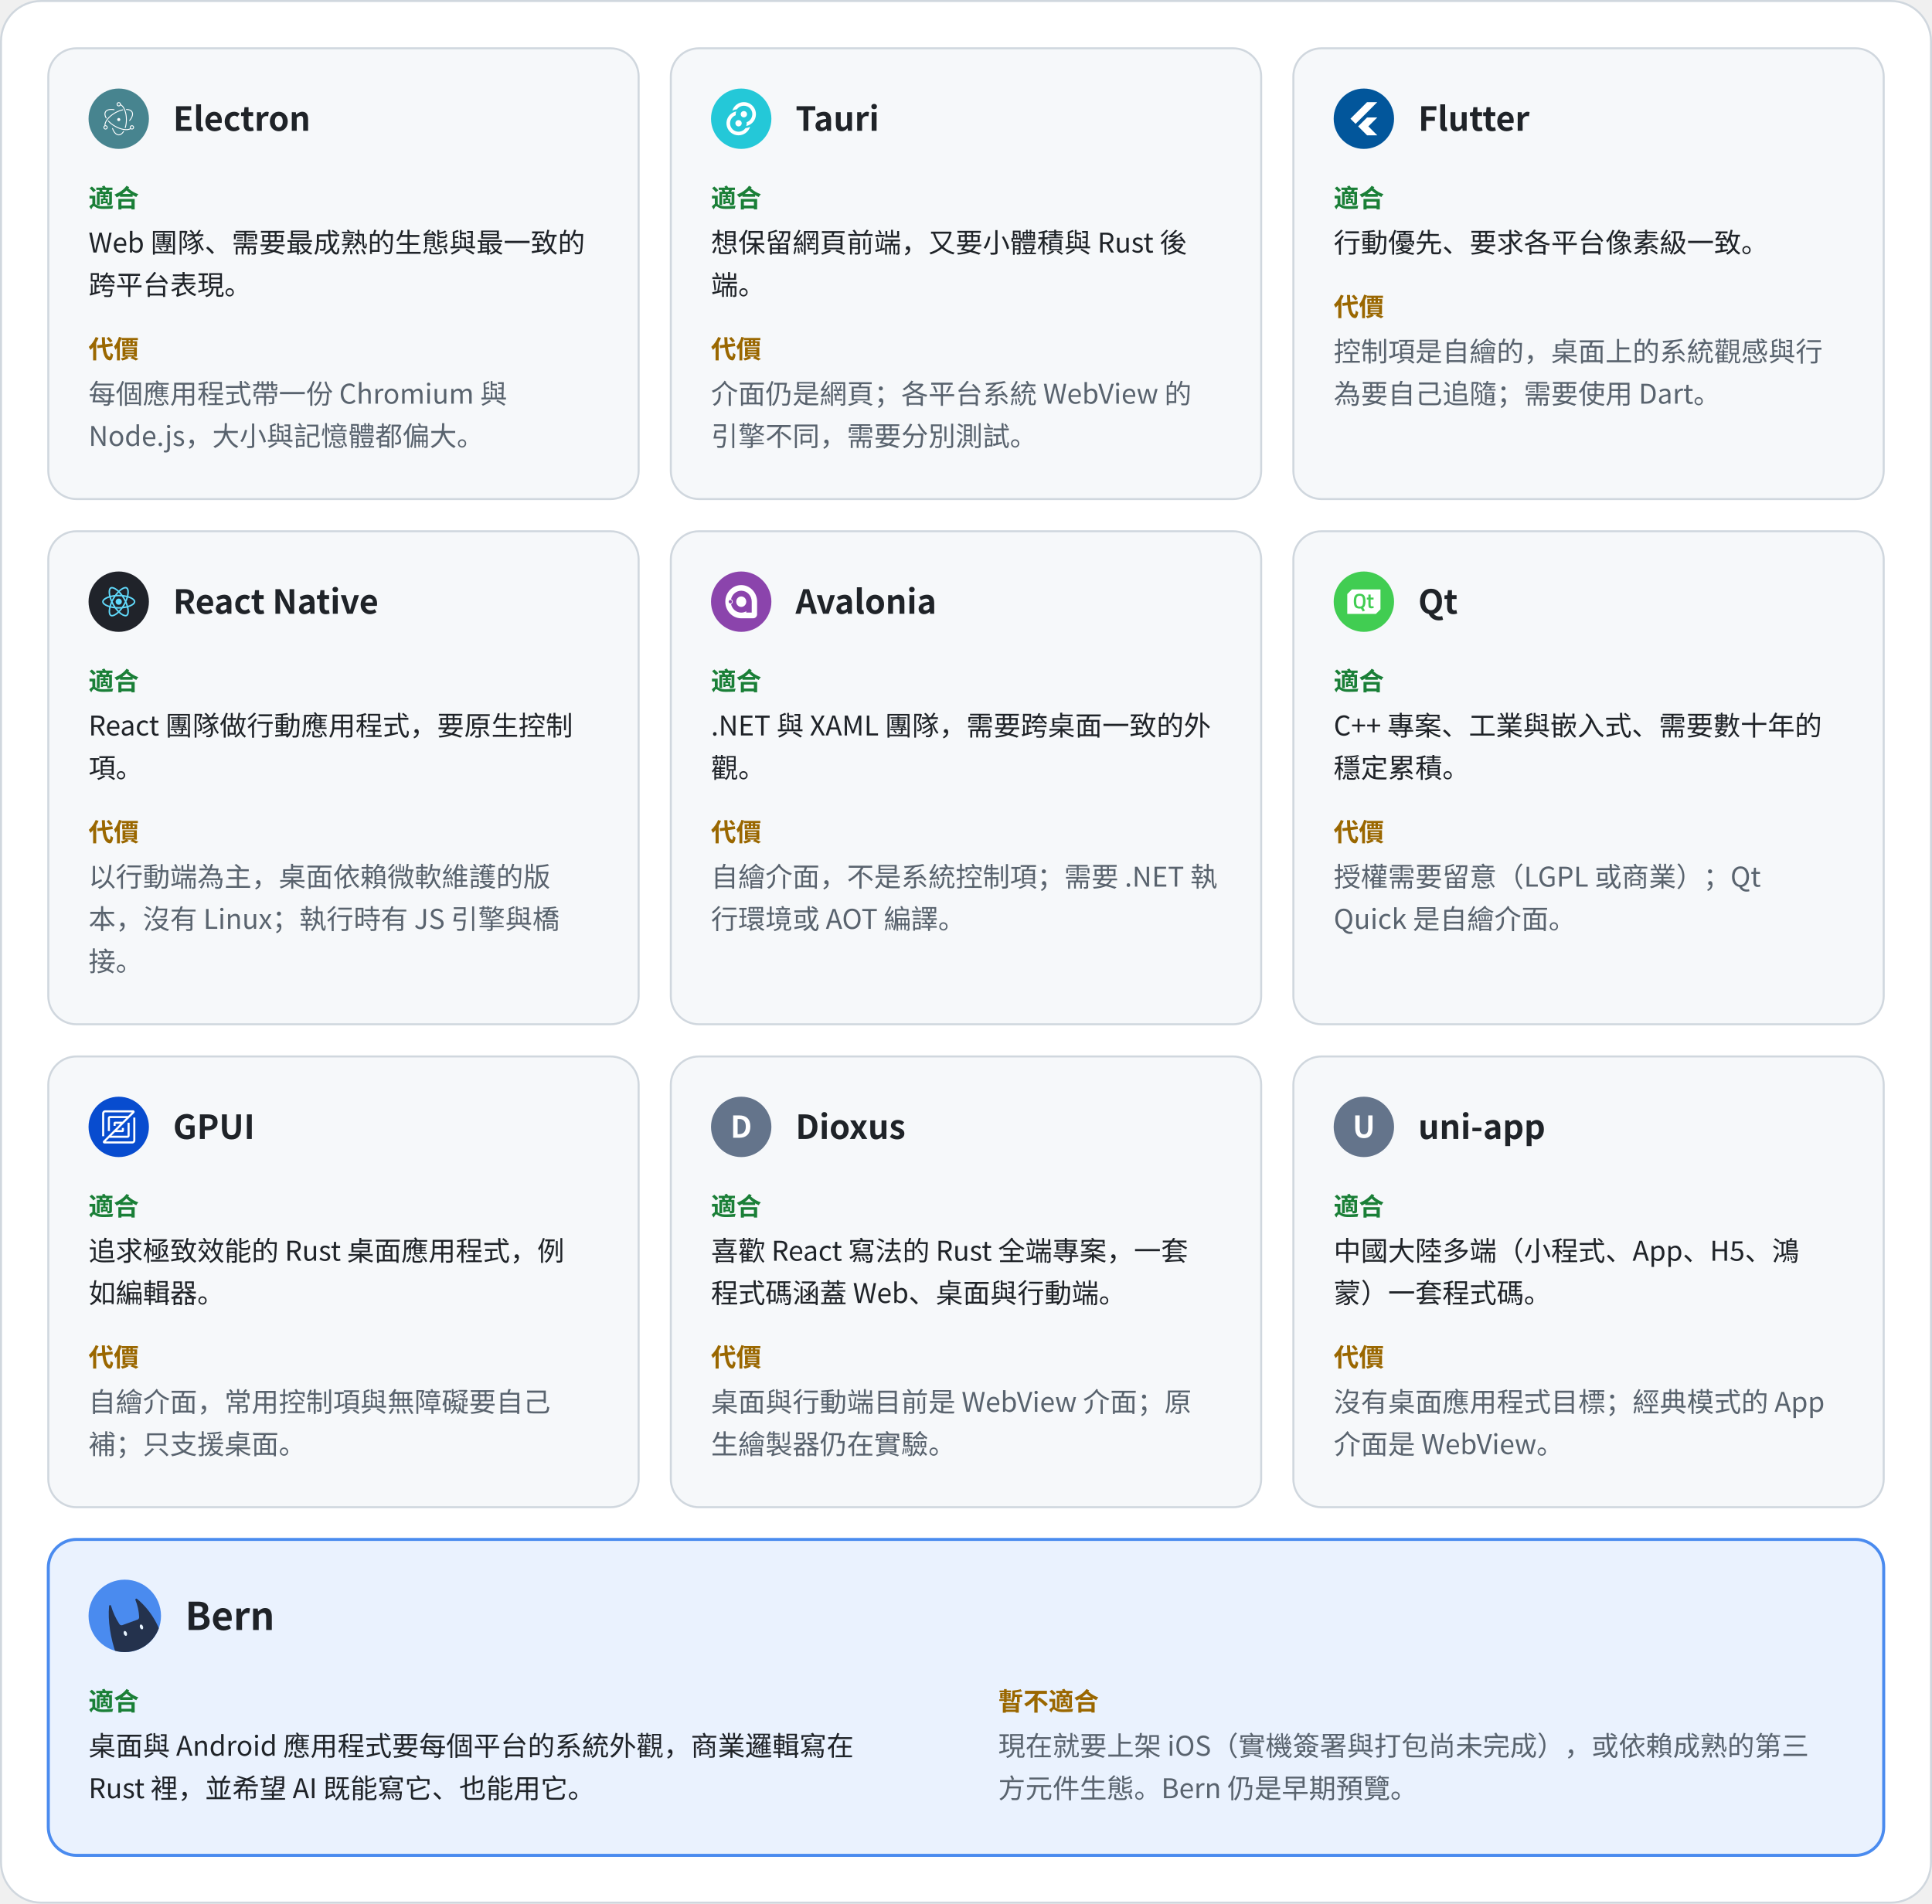
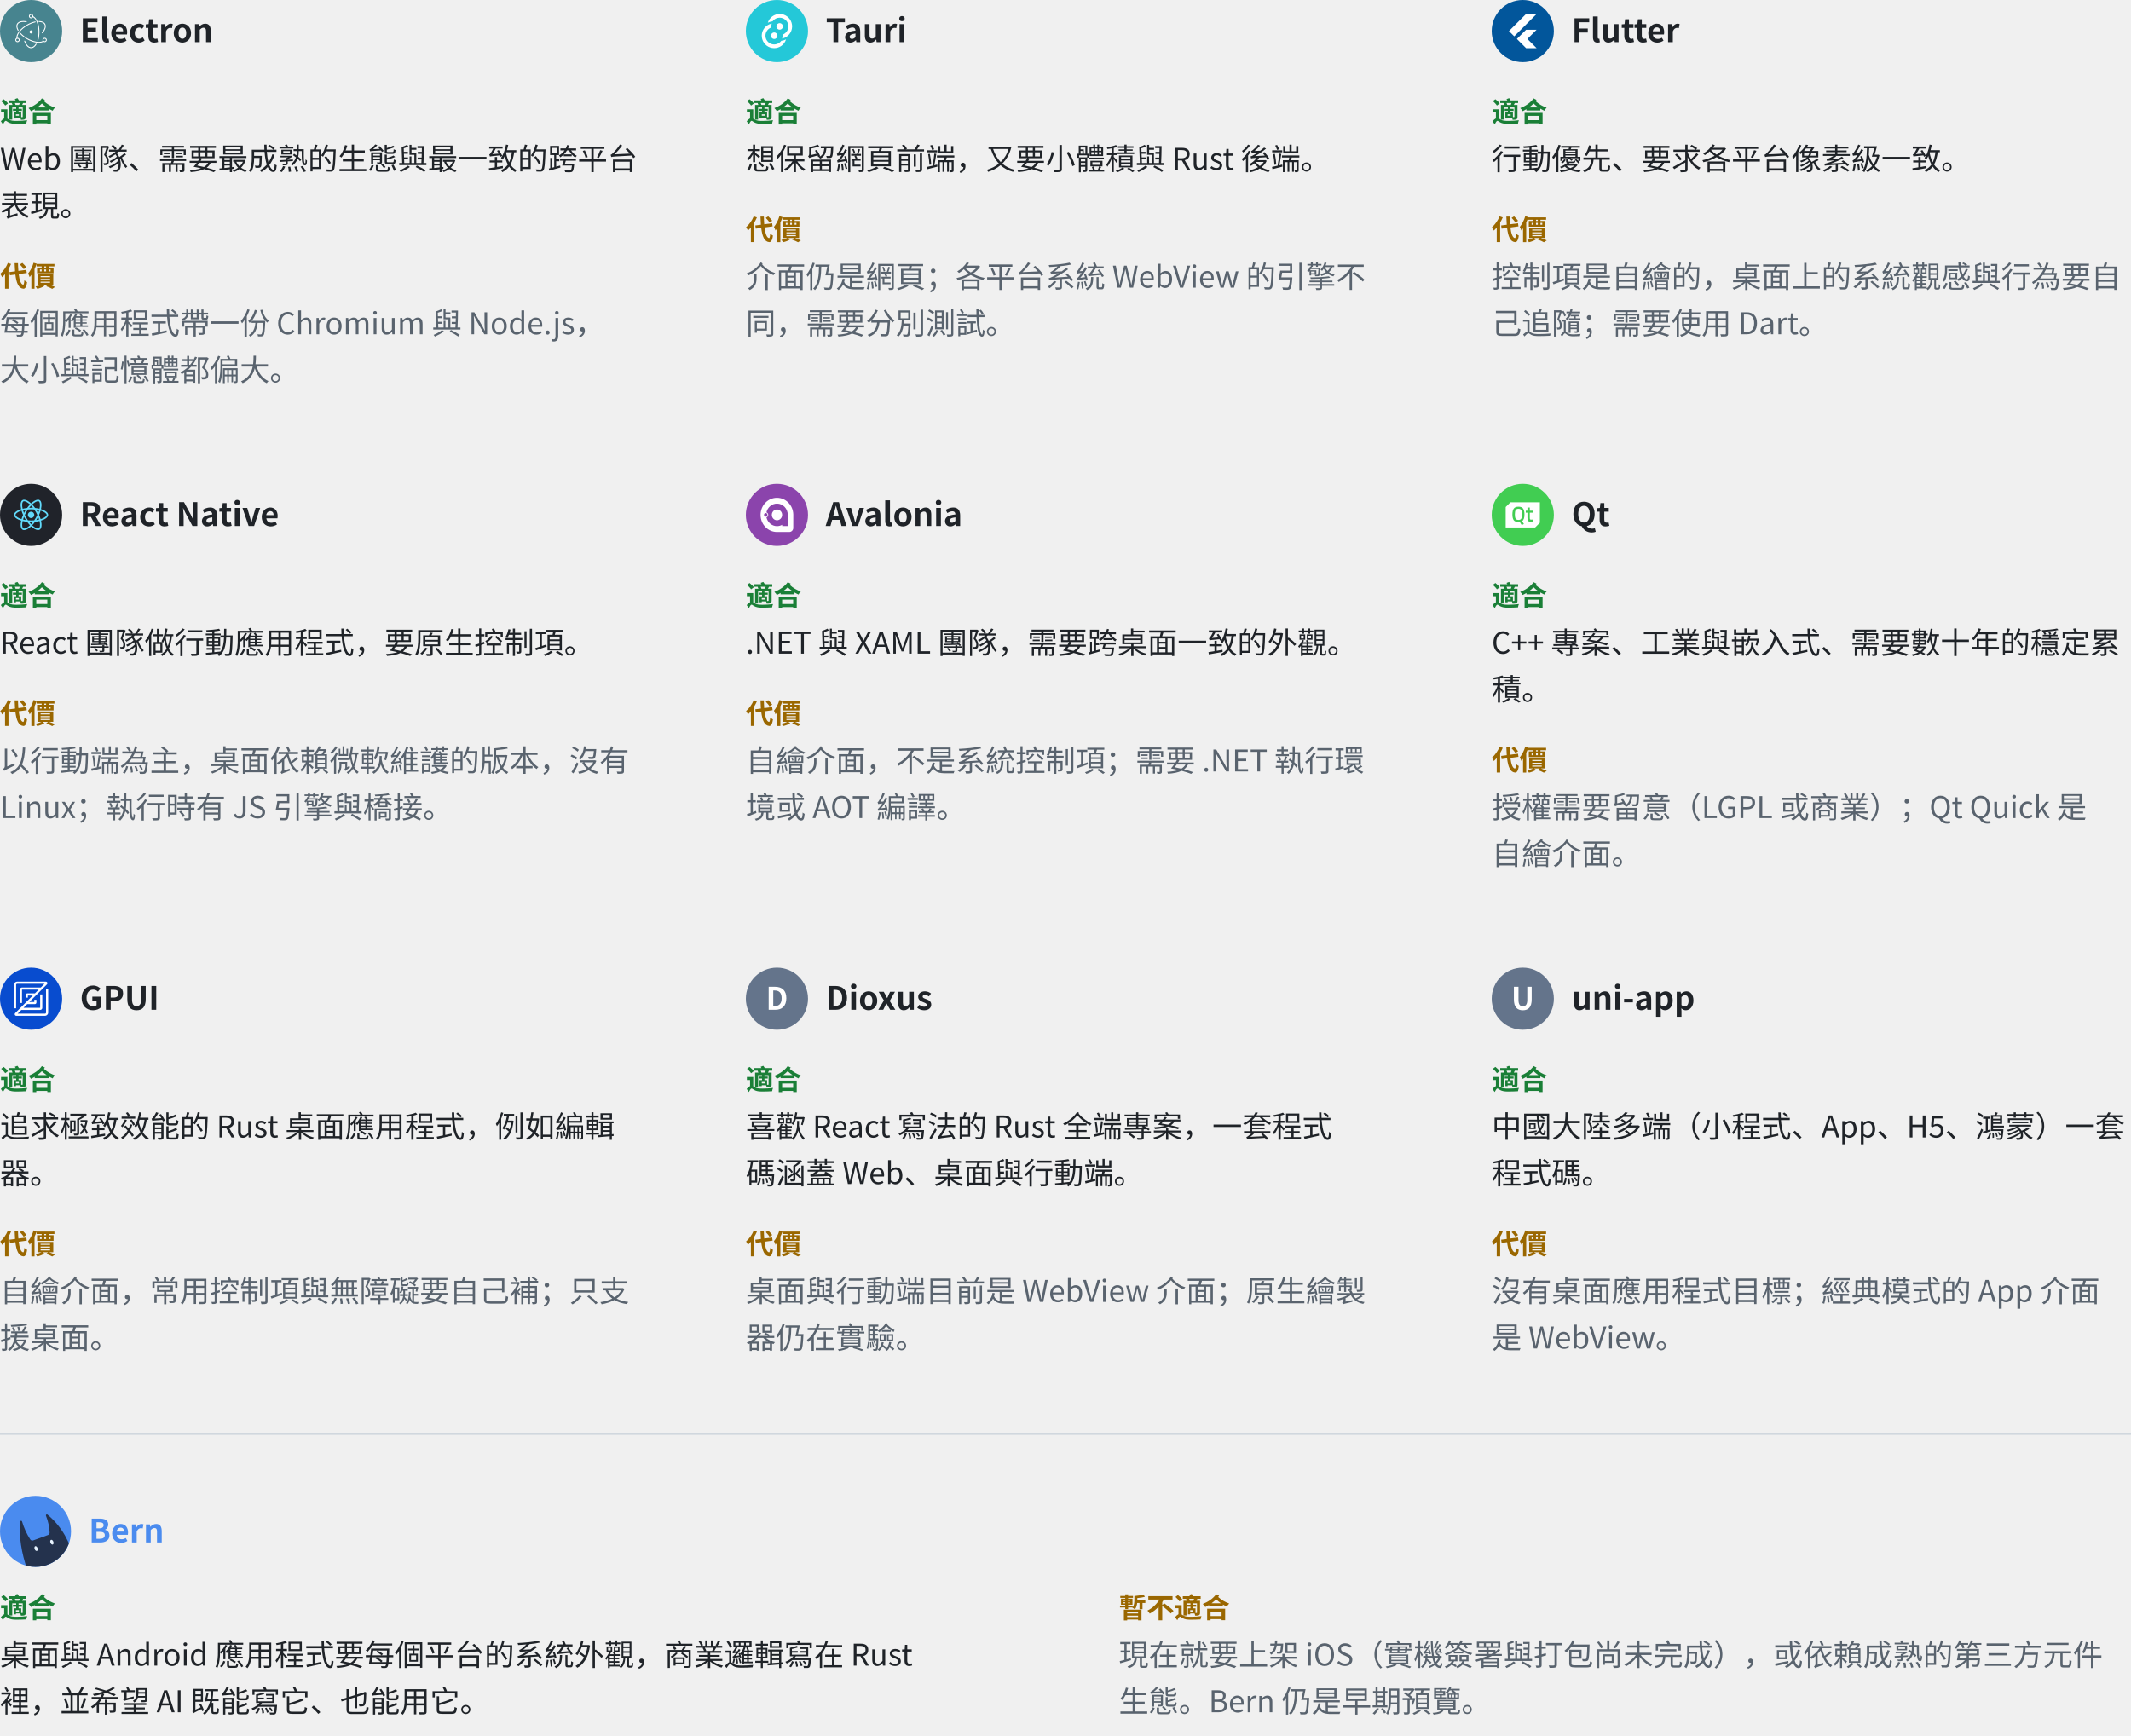
- <svg xmlns="http://www.w3.org/2000/svg" viewBox="0 0 960 946" width="960" height="946" font-family="-apple-system, BlinkMacSystemFont, 'Segoe UI', 'PingFang SC', 'Hiragino Sans GB', 'Microsoft YaHei', 'Noto Sans CJK SC', 'Helvetica Neue', Arial, sans-serif">
+ <svg xmlns="http://www.w3.org/2000/svg" viewBox="0 0 960 782" width="960" height="782" font-family="-apple-system, BlinkMacSystemFont, 'Segoe UI', 'PingFang SC', 'Hiragino Sans GB', 'Microsoft YaHei', 'Noto Sans CJK SC', 'Helvetica Neue', Arial, sans-serif">
  <defs>
    <symbol id="bern-logo" viewBox="0 0 1024 1024">
      <defs>
        <clipPath id="bern-symbol-disc">
          <circle cx="512" cy="512" r="512" />
        </clipPath>
      </defs>
      <g clip-path="url(#bern-symbol-disc)">
        <rect width="1024" height="1024" fill="#4A8BEF" />
        <path fill="#24324D" d="M 290.4 372.1 C 270.7 579.3 309.8 827.6 392.0 1060.0 L 1100 1100 L 1060.0 880.0 C 1013.0 692.2 904.4 451.5 684.3 270.5 A 14 14 0 0 0 662.4 286.5 C 693.7 364.2 711.6 444.8 715.3 529.4 A 36 36 0 0 1 691.6 564.9 C 620.6 590.7 549.5 616.5 478.5 642.4 A 36 36 0 0 1 436.0 628.1 C 383.8 547.6 344.6 461.1 317.8 369.5 A 14 14 0 0 0 290.4 372.1 Z" />
        <ellipse rx="22" ry="36" fill="#E8F4FF" transform="translate(520 760) rotate(-20)" />
        <ellipse rx="22" ry="36" fill="#E8F4FF" transform="translate(748 668) rotate(-20)" />
      </g>
    </symbol>
-     <marker id="arrow" viewBox="0 0 10 10" refX="8" refY="5" markerWidth="10" markerHeight="10" markerUnits="userSpaceOnUse" orient="auto-start-reverse">
-       <path d="M0 0 L10 5 L0 10 z" fill="#AFB8C1" />
-     </marker>
-     <marker id="arrow-accent" viewBox="0 0 10 10" refX="8" refY="5" markerWidth="11" markerHeight="11" markerUnits="userSpaceOnUse" orient="auto-start-reverse">
-       <path d="M0 0 L10 5 L0 10 z" fill="#4A8BEF" />
-     </marker>
  </defs>
-   <rect x="0.5" y="0.5" width="959" height="945" rx="20" fill="#FFFFFF" stroke="#D0D7DE" />
-   <rect x="24.0" y="24" width="293.333" height="224" rx="14" fill="#F6F8FA" stroke="#D0D7DE" />
-   <g transform="translate(24.0 24.0)">
-     <circle cx="35.0" cy="35.0" r="15.0" fill="#47848F" />
-     <path d="M12.011 0c-.85 0-1.539.689-1.539 1.539 0 .85.689 1.539 1.539 1.539.595 0 1.11-.338 1.366-.832 2.221 1.268 3.847 5.473 3.847 10.362 0 2.071-.289 4.056-.825 5.769a.322.322 0 0 0 .211.403.322.322 0 0 0 .403-.211c.556-1.776.854-3.825.854-5.96 0-5.193-1.772-9.686-4.321-11.003.001-.022.004-.044.004-.067 0-.85-.689-1.539-1.539-1.539zm0 .643a.896.896 0 1 1 0 1.792.896.896 0 1 1 0-1.792zm-5.486 4.305c-2.067.007-3.647.665-4.388 1.948-.738 1.277-.527 2.971.511 4.781a.322.322 0 0 0 .558-.32C2.271 9.727 2.089 8.266 2.694 7.218c.821-1.422 3.033-1.955 5.932-1.427a.322.322 0 0 0 .115-.633c-.784-.143-1.527-.212-2.216-.21zm11.052.018a.322.322 0 0 0-.008.643c1.834.024 3.156.596 3.75 1.626.819 1.419.18 3.595-1.718 5.837a.322.322 0 0 0 .038.454.322.322 0 0 0 .453-.038c2.054-2.426 2.771-4.866 1.784-6.574-.726-1.257-2.26-1.921-4.299-1.947zm-2.698.292a.323.323 0 0 0-.065.007c-1.857.398-3.833 1.175-5.731 2.271-4.57 2.638-7.592 6.495-7.36 9.372-.473.263-.793.766-.793 1.345 0 .85.689 1.539 1.539 1.539.85 0 1.539-.689 1.539-1.539 0-.85-.689-1.539-1.539-1.539-.038 0-.075.003-.113.006-.1-2.56 2.743-6.141 7.048-8.627 1.841-1.063 3.755-1.816 5.545-2.2a.322.322 0 0 0-.07-.636zm-2.879 6.236a1.119 1.119 0 0 0-.224.025c-.601.13-.983.723-.853 1.324.13.601.723.983 1.324.853.601-.13.983-.723.853-1.324-.114-.526-.582-.884-1.099-.879zM4.532 13.341a.321.321 0 0 0-.232.084.321.321 0 0 0-.021.454c1.268 1.394 2.916 2.701 4.795 3.786 4.415 2.549 9.106 3.285 11.561 1.839a1.53 1.53 0 0 0 .897.29c.85 0 1.539-.689 1.539-1.539 0-.85-.689-1.539-1.539-1.539-.85 0-1.539.689-1.539 1.539 0 .276.074.534.201.758-2.245 1.214-6.631.5-10.798-1.905-1.823-1.052-3.418-2.318-4.64-3.661a.321.321 0 0 0-.223-.105zm-2.063 4.017a.896.896 0 1 1 0 1.792.896.896 0 1 1 0-1.792zm19.062 0a.896.896 0 1 1 0 1.792.891.891 0 0 1-.586-.219c-.003-.004-.004-.008-.007-.012a.32.32 0 0 0-.096-.091.896.896 0 0 1 .689-1.469zm-14.005 1.368a.322.322 0 0 0-.321.43C8.279 22.154 10.036 24 12.011 24c1.441 0 2.773-.982 3.813-2.711a.322.322 0 0 0-.11-.441.322.322 0 0 0-.442.11c-.934 1.554-2.081 2.399-3.261 2.399-1.641 0-3.208-1.647-4.2-4.418a.322.322 0 0 0-.285-.213z" fill="#FFFFFF" transform="translate(26.75 26.75) scale(0.6875)" />
-     <text x="62" y="41" font-size="16.5" font-weight="700" fill="#1F2328">Electron</text>
-     <text x="20" y="79" font-size="12.5" font-weight="700" fill="#1A7F37">適合</text>
-     <text x="20.0" y="101.5" font-size="13.5" fill="#1F2328">Web 團隊、需要最成熟的生態與最一致的</text>
-     <text x="20.0" y="122.5" font-size="13.5" fill="#1F2328">跨平台表現。</text>
-     <text x="20" y="154" font-size="12.5" font-weight="700" fill="#9A6700">代價</text>
-     <text x="20.0" y="176.6" font-size="13.5" fill="#59636E">每個應用程式帶一份 Chromium 與</text>
-     <text x="20.0" y="197.6" font-size="13.5" fill="#59636E">Node.js，大小與記憶體都偏大。</text>
+   <g transform="translate(0.0 0.0)">
+     <circle cx="14.0" cy="14.0" r="14.0" fill="#47848F" />
+     <path d="M12.011 0c-.85 0-1.539.689-1.539 1.539 0 .85.689 1.539 1.539 1.539.595 0 1.11-.338 1.366-.832 2.221 1.268 3.847 5.473 3.847 10.362 0 2.071-.289 4.056-.825 5.769a.322.322 0 0 0 .211.403.322.322 0 0 0 .403-.211c.556-1.776.854-3.825.854-5.96 0-5.193-1.772-9.686-4.321-11.003.001-.022.004-.044.004-.067 0-.85-.689-1.539-1.539-1.539zm0 .643a.896.896 0 1 1 0 1.792.896.896 0 1 1 0-1.792zm-5.486 4.305c-2.067.007-3.647.665-4.388 1.948-.738 1.277-.527 2.971.511 4.781a.322.322 0 0 0 .558-.32C2.271 9.727 2.089 8.266 2.694 7.218c.821-1.422 3.033-1.955 5.932-1.427a.322.322 0 0 0 .115-.633c-.784-.143-1.527-.212-2.216-.21zm11.052.018a.322.322 0 0 0-.008.643c1.834.024 3.156.596 3.75 1.626.819 1.419.18 3.595-1.718 5.837a.322.322 0 0 0 .038.454.322.322 0 0 0 .453-.038c2.054-2.426 2.771-4.866 1.784-6.574-.726-1.257-2.26-1.921-4.299-1.947zm-2.698.292a.323.323 0 0 0-.065.007c-1.857.398-3.833 1.175-5.731 2.271-4.57 2.638-7.592 6.495-7.36 9.372-.473.263-.793.766-.793 1.345 0 .85.689 1.539 1.539 1.539.85 0 1.539-.689 1.539-1.539 0-.85-.689-1.539-1.539-1.539-.038 0-.075.003-.113.006-.1-2.56 2.743-6.141 7.048-8.627 1.841-1.063 3.755-1.816 5.545-2.2a.322.322 0 0 0-.07-.636zm-2.879 6.236a1.119 1.119 0 0 0-.224.025c-.601.13-.983.723-.853 1.324.13.601.723.983 1.324.853.601-.13.983-.723.853-1.324-.114-.526-.582-.884-1.099-.879zM4.532 13.341a.321.321 0 0 0-.232.084.321.321 0 0 0-.021.454c1.268 1.394 2.916 2.701 4.795 3.786 4.415 2.549 9.106 3.285 11.561 1.839a1.53 1.53 0 0 0 .897.29c.85 0 1.539-.689 1.539-1.539 0-.85-.689-1.539-1.539-1.539-.85 0-1.539.689-1.539 1.539 0 .276.074.534.201.758-2.245 1.214-6.631.5-10.798-1.905-1.823-1.052-3.418-2.318-4.64-3.661a.321.321 0 0 0-.223-.105zm-2.063 4.017a.896.896 0 1 1 0 1.792.896.896 0 1 1 0-1.792zm19.062 0a.896.896 0 1 1 0 1.792.891.891 0 0 1-.586-.219c-.003-.004-.004-.008-.007-.012a.32.32 0 0 0-.096-.091.896.896 0 0 1 .689-1.469zm-14.005 1.368a.322.322 0 0 0-.321.43C8.279 22.154 10.036 24 12.011 24c1.441 0 2.773-.982 3.813-2.711a.322.322 0 0 0-.11-.441.322.322 0 0 0-.442.11c-.934 1.554-2.081 2.399-3.261 2.399-1.641 0-3.208-1.647-4.2-4.418a.322.322 0 0 0-.285-.213z" fill="#FFFFFF" transform="translate(6.30 6.30) scale(0.6417)" />
+     <text x="36" y="19" font-size="14.5" font-weight="700" fill="#1F2328">Electron</text>
+     <text x="0.0" y="55.0" font-size="12.5" font-weight="700" fill="#1A7F37">適合</text>
+     <text x="0.0" y="76.5" font-size="13.5" fill="#1F2328">Web 團隊、需要最成熟的生態與最一致的跨平台</text>
+     <text x="0.0" y="97.5" font-size="13.5" fill="#1F2328">表現。</text>
+     <text x="0.0" y="129.0" font-size="12.5" font-weight="700" fill="#9A6700">代價</text>
+     <text x="0.0" y="150.6" font-size="13.5" fill="#59636E">每個應用程式帶一份 Chromium 與 Node.js，</text>
+     <text x="0.0" y="171.6" font-size="13.5" fill="#59636E">大小與記憶體都偏大。</text>
  </g>
-   <rect x="333.333" y="24" width="293.333" height="224" rx="14" fill="#F6F8FA" stroke="#D0D7DE" />
-   <g transform="translate(333.3 24.0)">
-     <circle cx="35.0" cy="35.0" r="15.0" fill="#24C8D8" />
-     <path d="M13.912 0a8.72 8.72 0 0 0-8.308 6.139c1.05-.515 2.18-.845 3.342-.976 2.415-3.363 7.4-3.412 9.88-.097 2.48 3.315 1.025 8.084-2.883 9.45a6.131 6.131 0 0 1-.3 2.762 8.72 8.72 0 0 0 3.01-1.225A8.72 8.72 0 0 0 13.913 0zm.082 6.451a2.284 2.284 0 1 0-.15 4.566 2.284 2.284 0 0 0 .15-4.566zm-5.629.27a8.72 8.72 0 0 0-3.031 1.235 8.72 8.72 0 1 0 13.06 9.913 10.173 10.174 0 0 1-3.343.965 6.125 6.125 0 1 1-7.028-9.343 6.114 6.115 0 0 1 .342-2.772zm1.713 6.27a2.284 2.284 0 0 0-2.284 2.283 2.284 2.284 0 0 0 2.284 2.284 2.284 2.284 0 0 0 2.284-2.284 2.284 2.284 0 0 0-2.284-2.284z" fill="#FFFFFF" transform="translate(26.75 26.75) scale(0.6875)" />
-     <text x="62" y="41" font-size="16.5" font-weight="700" fill="#1F2328">Tauri</text>
-     <text x="20" y="79" font-size="12.5" font-weight="700" fill="#1A7F37">適合</text>
-     <text x="20.0" y="101.5" font-size="13.5" fill="#1F2328">想保留網頁前端，又要小體積與 Rust 後</text>
-     <text x="20.0" y="122.5" font-size="13.5" fill="#1F2328">端。</text>
-     <text x="20" y="154" font-size="12.5" font-weight="700" fill="#9A6700">代價</text>
-     <text x="20.0" y="176.6" font-size="13.5" fill="#59636E">介面仍是網頁；各平台系統 WebView 的</text>
-     <text x="20.0" y="197.6" font-size="13.5" fill="#59636E">引擎不同，需要分別測試。</text>
+   <g transform="translate(336.0 0.0)">
+     <circle cx="14.0" cy="14.0" r="14.0" fill="#24C8D8" />
+     <path d="M13.912 0a8.72 8.72 0 0 0-8.308 6.139c1.05-.515 2.18-.845 3.342-.976 2.415-3.363 7.4-3.412 9.88-.097 2.48 3.315 1.025 8.084-2.883 9.45a6.131 6.131 0 0 1-.3 2.762 8.72 8.72 0 0 0 3.01-1.225A8.72 8.72 0 0 0 13.913 0zm.082 6.451a2.284 2.284 0 1 0-.15 4.566 2.284 2.284 0 0 0 .15-4.566zm-5.629.27a8.72 8.72 0 0 0-3.031 1.235 8.72 8.72 0 1 0 13.06 9.913 10.173 10.174 0 0 1-3.343.965 6.125 6.125 0 1 1-7.028-9.343 6.114 6.115 0 0 1 .342-2.772zm1.713 6.27a2.284 2.284 0 0 0-2.284 2.283 2.284 2.284 0 0 0 2.284 2.284 2.284 2.284 0 0 0 2.284-2.284 2.284 2.284 0 0 0-2.284-2.284z" fill="#FFFFFF" transform="translate(6.30 6.30) scale(0.6417)" />
+     <text x="36" y="19" font-size="14.5" font-weight="700" fill="#1F2328">Tauri</text>
+     <text x="0.0" y="55.0" font-size="12.5" font-weight="700" fill="#1A7F37">適合</text>
+     <text x="0.0" y="76.5" font-size="13.5" fill="#1F2328">想保留網頁前端，又要小體積與 Rust 後端。</text>
+     <text x="0.0" y="108.0" font-size="12.5" font-weight="700" fill="#9A6700">代價</text>
+     <text x="0.0" y="129.6" font-size="13.5" fill="#59636E">介面仍是網頁；各平台系統 WebView 的引擎不</text>
+     <text x="0.0" y="150.6" font-size="13.5" fill="#59636E">同，需要分別測試。</text>
  </g>
-   <rect x="642.667" y="24" width="293.333" height="224" rx="14" fill="#F6F8FA" stroke="#D0D7DE" />
-   <g transform="translate(642.7 24.0)">
-     <circle cx="35.0" cy="35.0" r="15.0" fill="#02569B" />
-     <path d="M14.314 0L2.3 12 6 15.7 21.684.013h-7.357zm.014 11.072L7.857 17.53l6.47 6.47H21.7l-6.46-6.468 6.46-6.46h-7.37z" fill="#FFFFFF" transform="translate(26.75 26.75) scale(0.6875)" />
-     <text x="62" y="41" font-size="16.5" font-weight="700" fill="#1F2328">Flutter</text>
-     <text x="20" y="79" font-size="12.5" font-weight="700" fill="#1A7F37">適合</text>
-     <text x="20.0" y="101.5" font-size="13.5" fill="#1F2328">行動優先、要求各平台像素級一致。</text>
-     <text x="20" y="133" font-size="12.5" font-weight="700" fill="#9A6700">代價</text>
-     <text x="20.0" y="155.6" font-size="13.5" fill="#59636E">控制項是自繪的，桌面上的系統觀感與行</text>
-     <text x="20.0" y="176.6" font-size="13.5" fill="#59636E">為要自己追隨；需要使用 Dart。</text>
+   <g transform="translate(672.0 0.0)">
+     <circle cx="14.0" cy="14.0" r="14.0" fill="#02569B" />
+     <path d="M14.314 0L2.3 12 6 15.7 21.684.013h-7.357zm.014 11.072L7.857 17.53l6.47 6.47H21.7l-6.46-6.468 6.46-6.46h-7.37z" fill="#FFFFFF" transform="translate(6.30 6.30) scale(0.6417)" />
+     <text x="36" y="19" font-size="14.5" font-weight="700" fill="#1F2328">Flutter</text>
+     <text x="0.0" y="55.0" font-size="12.5" font-weight="700" fill="#1A7F37">適合</text>
+     <text x="0.0" y="76.5" font-size="13.5" fill="#1F2328">行動優先、要求各平台像素級一致。</text>
+     <text x="0.0" y="108.0" font-size="12.5" font-weight="700" fill="#9A6700">代價</text>
+     <text x="0.0" y="129.6" font-size="13.5" fill="#59636E">控制項是自繪的，桌面上的系統觀感與行為要自</text>
+     <text x="0.0" y="150.6" font-size="13.5" fill="#59636E">己追隨；需要使用 Dart。</text>
  </g>
-   <rect x="24.0" y="264" width="293.333" height="245" rx="14" fill="#F6F8FA" stroke="#D0D7DE" />
-   <g transform="translate(24.0 264.0)">
-     <circle cx="35.0" cy="35.0" r="15.0" fill="#20232A" />
-     <path d="M14.23 12.004a2.236 2.236 0 0 1-2.235 2.236 2.236 2.236 0 0 1-2.236-2.236 2.236 2.236 0 0 1 2.235-2.236 2.236 2.236 0 0 1 2.236 2.236zm2.648-10.69c-1.346 0-3.107.96-4.888 2.622-1.78-1.653-3.542-2.602-4.887-2.602-.41 0-.783.093-1.106.278-1.375.793-1.683 3.264-.973 6.365C1.98 8.917 0 10.42 0 12.004c0 1.59 1.99 3.097 5.043 4.03-.704 3.113-.39 5.588.988 6.38.32.187.69.275 1.102.275 1.345 0 3.107-.96 4.888-2.624 1.78 1.654 3.542 2.603 4.887 2.603.41 0 .783-.09 1.106-.275 1.374-.792 1.683-3.263.973-6.365C22.02 15.096 24 13.59 24 12.004c0-1.59-1.99-3.097-5.043-4.032.704-3.11.39-5.587-.988-6.38-.318-.184-.688-.277-1.092-.278zm-.005 1.09v.006c.225 0 .406.044.558.127.666.382.955 1.835.73 3.704-.054.46-.142.945-.25 1.44-.96-.236-2.006-.417-3.107-.534-.66-.905-1.345-1.727-2.035-2.447 1.592-1.48 3.087-2.292 4.105-2.295zm-9.77.02c1.012 0 2.514.808 4.11 2.28-.686.72-1.37 1.537-2.02 2.442-1.107.117-2.154.298-3.113.538-.112-.49-.195-.964-.254-1.42-.23-1.868.054-3.32.714-3.707.19-.09.4-.127.563-.132zm4.882 3.05c.455.468.91.992 1.36 1.564-.44-.02-.89-.034-1.345-.034-.46 0-.915.01-1.36.034.44-.572.895-1.096 1.345-1.565zM12 8.1c.74 0 1.477.034 2.202.093.406.582.802 1.203 1.183 1.86.372.64.71 1.29 1.018 1.946-.308.655-.646 1.31-1.013 1.95-.38.66-.773 1.288-1.18 1.87-.728.063-1.466.098-2.21.098-.74 0-1.477-.035-2.202-.093-.406-.582-.802-1.204-1.183-1.86-.372-.64-.71-1.29-1.018-1.946.303-.657.646-1.313 1.013-1.954.38-.66.773-1.286 1.18-1.868.728-.064 1.466-.098 2.21-.098zm-3.635.254c-.24.377-.48.763-.704 1.16-.225.39-.435.782-.635 1.174-.265-.656-.49-1.31-.676-1.947.64-.15 1.315-.283 2.015-.386zm7.26 0c.695.103 1.365.23 2.006.387-.18.632-.405 1.282-.66 1.933-.2-.39-.41-.783-.64-1.174-.225-.392-.465-.774-.705-1.146zm3.063.675c.484.15.944.317 1.375.498 1.732.74 2.852 1.708 2.852 2.476-.005.768-1.125 1.74-2.857 2.475-.42.18-.88.342-1.355.493-.28-.958-.646-1.956-1.1-2.98.45-1.017.81-2.01 1.085-2.964zm-13.395.004c.278.96.645 1.957 1.1 2.98-.45 1.017-.812 2.01-1.086 2.964-.484-.15-.944-.318-1.37-.5-1.732-.737-2.852-1.706-2.852-2.474 0-.768 1.12-1.742 2.852-2.476.42-.18.88-.342 1.356-.494zm11.678 4.28c.265.657.49 1.312.676 1.948-.64.157-1.316.29-2.016.39.24-.375.48-.762.705-1.158.225-.39.435-.788.636-1.18zm-9.945.02c.2.392.41.783.64 1.175.23.39.465.772.705 1.143-.695-.102-1.365-.23-2.006-.386.18-.63.406-1.282.66-1.933zM17.92 16.32c.112.493.2.968.254 1.423.23 1.868-.054 3.32-.714 3.708-.147.09-.338.128-.563.128-1.012 0-2.514-.807-4.11-2.28.686-.72 1.37-1.536 2.02-2.44 1.107-.118 2.154-.3 3.113-.54zm-11.83.01c.96.234 2.006.415 3.107.532.66.905 1.345 1.727 2.035 2.446-1.595 1.483-3.092 2.295-4.11 2.295-.22-.005-.406-.05-.553-.132-.666-.38-.955-1.834-.73-3.703.054-.46.142-.944.25-1.438zm4.56.64c.44.02.89.034 1.345.034.46 0 .915-.01 1.36-.034-.44.572-.895 1.095-1.345 1.565-.455-.47-.91-.993-1.36-1.565z" fill="#61DAFB" transform="translate(26.75 26.75) scale(0.6875)" />
-     <text x="62" y="41" font-size="16.5" font-weight="700" fill="#1F2328">React Native</text>
-     <text x="20" y="79" font-size="12.5" font-weight="700" fill="#1A7F37">適合</text>
-     <text x="20.0" y="101.5" font-size="13.5" fill="#1F2328">React 團隊做行動應用程式，要原生控制</text>
-     <text x="20.0" y="122.5" font-size="13.5" fill="#1F2328">項。</text>
-     <text x="20" y="154" font-size="12.5" font-weight="700" fill="#9A6700">代價</text>
-     <text x="20.0" y="176.6" font-size="13.5" fill="#59636E">以行動端為主，桌面依賴微軟維護的版</text>
-     <text x="20.0" y="197.6" font-size="13.5" fill="#59636E">本，沒有 Linux；執行時有 JS 引擎與橋</text>
-     <text x="20.0" y="218.6" font-size="13.5" fill="#59636E">接。</text>
+   <g transform="translate(0.0 218.0)">
+     <circle cx="14.0" cy="14.0" r="14.0" fill="#20232A" />
+     <path d="M14.23 12.004a2.236 2.236 0 0 1-2.235 2.236 2.236 2.236 0 0 1-2.236-2.236 2.236 2.236 0 0 1 2.235-2.236 2.236 2.236 0 0 1 2.236 2.236zm2.648-10.69c-1.346 0-3.107.96-4.888 2.622-1.78-1.653-3.542-2.602-4.887-2.602-.41 0-.783.093-1.106.278-1.375.793-1.683 3.264-.973 6.365C1.98 8.917 0 10.42 0 12.004c0 1.59 1.99 3.097 5.043 4.03-.704 3.113-.39 5.588.988 6.38.32.187.69.275 1.102.275 1.345 0 3.107-.96 4.888-2.624 1.78 1.654 3.542 2.603 4.887 2.603.41 0 .783-.09 1.106-.275 1.374-.792 1.683-3.263.973-6.365C22.02 15.096 24 13.59 24 12.004c0-1.59-1.99-3.097-5.043-4.032.704-3.11.39-5.587-.988-6.38-.318-.184-.688-.277-1.092-.278zm-.005 1.09v.006c.225 0 .406.044.558.127.666.382.955 1.835.73 3.704-.054.46-.142.945-.25 1.44-.96-.236-2.006-.417-3.107-.534-.66-.905-1.345-1.727-2.035-2.447 1.592-1.48 3.087-2.292 4.105-2.295zm-9.77.02c1.012 0 2.514.808 4.11 2.28-.686.72-1.37 1.537-2.02 2.442-1.107.117-2.154.298-3.113.538-.112-.49-.195-.964-.254-1.42-.23-1.868.054-3.32.714-3.707.19-.09.4-.127.563-.132zm4.882 3.05c.455.468.91.992 1.36 1.564-.44-.02-.89-.034-1.345-.034-.46 0-.915.01-1.36.034.44-.572.895-1.096 1.345-1.565zM12 8.1c.74 0 1.477.034 2.202.093.406.582.802 1.203 1.183 1.86.372.64.71 1.29 1.018 1.946-.308.655-.646 1.31-1.013 1.95-.38.66-.773 1.288-1.18 1.87-.728.063-1.466.098-2.21.098-.74 0-1.477-.035-2.202-.093-.406-.582-.802-1.204-1.183-1.86-.372-.64-.71-1.29-1.018-1.946.303-.657.646-1.313 1.013-1.954.38-.66.773-1.286 1.18-1.868.728-.064 1.466-.098 2.21-.098zm-3.635.254c-.24.377-.48.763-.704 1.16-.225.39-.435.782-.635 1.174-.265-.656-.49-1.31-.676-1.947.64-.15 1.315-.283 2.015-.386zm7.26 0c.695.103 1.365.23 2.006.387-.18.632-.405 1.282-.66 1.933-.2-.39-.41-.783-.64-1.174-.225-.392-.465-.774-.705-1.146zm3.063.675c.484.15.944.317 1.375.498 1.732.74 2.852 1.708 2.852 2.476-.005.768-1.125 1.74-2.857 2.475-.42.18-.88.342-1.355.493-.28-.958-.646-1.956-1.1-2.98.45-1.017.81-2.01 1.085-2.964zm-13.395.004c.278.96.645 1.957 1.1 2.98-.45 1.017-.812 2.01-1.086 2.964-.484-.15-.944-.318-1.37-.5-1.732-.737-2.852-1.706-2.852-2.474 0-.768 1.12-1.742 2.852-2.476.42-.18.88-.342 1.356-.494zm11.678 4.28c.265.657.49 1.312.676 1.948-.64.157-1.316.29-2.016.39.24-.375.48-.762.705-1.158.225-.39.435-.788.636-1.18zm-9.945.02c.2.392.41.783.64 1.175.23.39.465.772.705 1.143-.695-.102-1.365-.23-2.006-.386.18-.63.406-1.282.66-1.933zM17.92 16.32c.112.493.2.968.254 1.423.23 1.868-.054 3.32-.714 3.708-.147.09-.338.128-.563.128-1.012 0-2.514-.807-4.11-2.28.686-.72 1.37-1.536 2.02-2.44 1.107-.118 2.154-.3 3.113-.54zm-11.83.01c.96.234 2.006.415 3.107.532.66.905 1.345 1.727 2.035 2.446-1.595 1.483-3.092 2.295-4.11 2.295-.22-.005-.406-.05-.553-.132-.666-.38-.955-1.834-.73-3.703.054-.46.142-.944.25-1.438zm4.56.64c.44.02.89.034 1.345.034.46 0 .915-.01 1.36-.034-.44.572-.895 1.095-1.345 1.565-.455-.47-.91-.993-1.36-1.565z" fill="#61DAFB" transform="translate(6.30 6.30) scale(0.6417)" />
+     <text x="36" y="19" font-size="14.5" font-weight="700" fill="#1F2328">React Native</text>
+     <text x="0.0" y="55.0" font-size="12.5" font-weight="700" fill="#1A7F37">適合</text>
+     <text x="0.0" y="76.5" font-size="13.5" fill="#1F2328">React 團隊做行動應用程式，要原生控制項。</text>
+     <text x="0.0" y="108.0" font-size="12.5" font-weight="700" fill="#9A6700">代價</text>
+     <text x="0.0" y="129.6" font-size="13.5" fill="#59636E">以行動端為主，桌面依賴微軟維護的版本，沒有</text>
+     <text x="0.0" y="150.6" font-size="13.5" fill="#59636E">Linux；執行時有 JS 引擎與橋接。</text>
  </g>
-   <rect x="333.333" y="264" width="293.333" height="245" rx="14" fill="#F6F8FA" stroke="#D0D7DE" />
-   <g transform="translate(333.3 264.0)">
-     <circle cx="35.0" cy="35.0" r="15.0" fill="#8B44AC" />
-     <path d="M12.034 8.208c-2.003 0-3.627 1.696-3.627 3.789s1.624 3.789 3.627 3.789 3.627-1.697 3.627-3.79-1.624-3.788-3.627-3.788m-7.392 2.067c.72.211 1.248.902 1.248 1.722s-.528 1.51-1.248 1.721c.752 3.54 3.776 6.188 7.392 6.188 1.316 0 2.554-.35 3.632-.967v.914h3.94v-7.528a5 5 0 0 0 0-.224v-.104c0-4.369-3.39-7.91-7.572-7.91-3.616 0-6.64 2.648-7.392 6.188m-.5 2.982c.67 0 1.212-.567 1.212-1.266s-.542-1.265-1.212-1.265-1.211.566-1.211 1.265c0 .7.542 1.266 1.211 1.266M20.682 24H11.8C5.549 23.887.515 18.556.515 12c0-6.627 5.143-12 11.487-12 6.241 0 11.32 5.2 11.483 11.678l-.02 9.743C23.3 22.876 22.12 24 20.683 24" fill="#FFFFFF" transform="translate(26.75 26.75) scale(0.6875)" />
-     <text x="62" y="41" font-size="16.5" font-weight="700" fill="#1F2328">Avalonia</text>
-     <text x="20" y="79" font-size="12.5" font-weight="700" fill="#1A7F37">適合</text>
-     <text x="20.0" y="101.5" font-size="13.5" fill="#1F2328">.NET 與 XAML 團隊，需要跨桌面一致的外</text>
-     <text x="20.0" y="122.5" font-size="13.5" fill="#1F2328">觀。</text>
-     <text x="20" y="154" font-size="12.5" font-weight="700" fill="#9A6700">代價</text>
-     <text x="20.0" y="176.6" font-size="13.5" fill="#59636E">自繪介面，不是系統控制項；需要 .NET 執</text>
-     <text x="20.0" y="197.6" font-size="13.5" fill="#59636E">行環境或 AOT 編譯。</text>
+   <g transform="translate(336.0 218.0)">
+     <circle cx="14.0" cy="14.0" r="14.0" fill="#8B44AC" />
+     <path d="M12.034 8.208c-2.003 0-3.627 1.696-3.627 3.789s1.624 3.789 3.627 3.789 3.627-1.697 3.627-3.79-1.624-3.788-3.627-3.788m-7.392 2.067c.72.211 1.248.902 1.248 1.722s-.528 1.51-1.248 1.721c.752 3.54 3.776 6.188 7.392 6.188 1.316 0 2.554-.35 3.632-.967v.914h3.94v-7.528a5 5 0 0 0 0-.224v-.104c0-4.369-3.39-7.91-7.572-7.91-3.616 0-6.64 2.648-7.392 6.188m-.5 2.982c.67 0 1.212-.567 1.212-1.266s-.542-1.265-1.212-1.265-1.211.566-1.211 1.265c0 .7.542 1.266 1.211 1.266M20.682 24H11.8C5.549 23.887.515 18.556.515 12c0-6.627 5.143-12 11.487-12 6.241 0 11.32 5.2 11.483 11.678l-.02 9.743C23.3 22.876 22.12 24 20.683 24" fill="#FFFFFF" transform="translate(6.30 6.30) scale(0.6417)" />
+     <text x="36" y="19" font-size="14.5" font-weight="700" fill="#1F2328">Avalonia</text>
+     <text x="0.0" y="55.0" font-size="12.5" font-weight="700" fill="#1A7F37">適合</text>
+     <text x="0.0" y="76.5" font-size="13.5" fill="#1F2328">.NET 與 XAML 團隊，需要跨桌面一致的外觀。</text>
+     <text x="0.0" y="108.0" font-size="12.5" font-weight="700" fill="#9A6700">代價</text>
+     <text x="0.0" y="129.6" font-size="13.5" fill="#59636E">自繪介面，不是系統控制項；需要 .NET 執行環</text>
+     <text x="0.0" y="150.6" font-size="13.5" fill="#59636E">境或 AOT 編譯。</text>
  </g>
-   <rect x="642.667" y="264" width="293.333" height="245" rx="14" fill="#F6F8FA" stroke="#D0D7DE" />
-   <g transform="translate(642.7 264.0)">
-     <circle cx="35.0" cy="35.0" r="15.0" fill="#41CD52" />
-     <path d="M21.693 3.162H3.33L0 6.49v14.348h20.671L24 17.51V3.162zM12.785 18.4l-1.562.728-1.35-2.217c-.196.057-.499.09-.924.09-1.579 0-2.683-.425-3.305-1.276-.622-.85-.932-2.2-.932-4.033 0-1.84.319-3.206.949-4.098.63-.892 1.726-1.341 3.288-1.341 1.562 0 2.658.441 3.28 1.333.63.883.94 2.25.94 4.098 0 1.219-.13 2.2-.384 2.945-.261.752-.679 1.325-1.268 1.718zm4.736-1.587c-.858 0-1.447-.196-1.766-.59-.32-.392-.483-1.136-.483-2.232v-3.534H14.11V9.051h1.162V6.843h1.644V9.05h2.094v1.415h-2.094v3.346c0 .622.05 1.03.14 1.227.09.204.326.303.695.303l1.243-.05.073 1.326c-.67.13-1.186.196-1.546.196zm-8.58-9.08c-.95 0-1.604.311-1.963.94-.352.63-.532 1.629-.532 3.011 0 1.374.172 2.364.515 2.953.344.589 1.006.892 1.98.892.973 0 1.628-.295 1.971-.876.335-.58.507-1.57.507-2.953 0-1.39-.172-2.396-.523-3.026-.352-.63-1.006-.94-1.955-.94Z" fill="#FFFFFF" transform="translate(26.75 26.75) scale(0.6875)" />
-     <text x="62" y="41" font-size="16.5" font-weight="700" fill="#1F2328">Qt</text>
-     <text x="20" y="79" font-size="12.5" font-weight="700" fill="#1A7F37">適合</text>
-     <text x="20.0" y="101.5" font-size="13.5" fill="#1F2328">C++ 專案、工業與嵌入式、需要數十年的</text>
-     <text x="20.0" y="122.5" font-size="13.5" fill="#1F2328">穩定累積。</text>
-     <text x="20" y="154" font-size="12.5" font-weight="700" fill="#9A6700">代價</text>
-     <text x="20.0" y="176.6" font-size="13.5" fill="#59636E">授權需要留意（LGPL 或商業）；Qt</text>
-     <text x="20.0" y="197.6" font-size="13.5" fill="#59636E">Quick 是自繪介面。</text>
+   <g transform="translate(672.0 218.0)">
+     <circle cx="14.0" cy="14.0" r="14.0" fill="#41CD52" />
+     <path d="M21.693 3.162H3.33L0 6.49v14.348h20.671L24 17.51V3.162zM12.785 18.4l-1.562.728-1.35-2.217c-.196.057-.499.09-.924.09-1.579 0-2.683-.425-3.305-1.276-.622-.85-.932-2.2-.932-4.033 0-1.84.319-3.206.949-4.098.63-.892 1.726-1.341 3.288-1.341 1.562 0 2.658.441 3.28 1.333.63.883.94 2.25.94 4.098 0 1.219-.13 2.2-.384 2.945-.261.752-.679 1.325-1.268 1.718zm4.736-1.587c-.858 0-1.447-.196-1.766-.59-.32-.392-.483-1.136-.483-2.232v-3.534H14.11V9.051h1.162V6.843h1.644V9.05h2.094v1.415h-2.094v3.346c0 .622.05 1.03.14 1.227.09.204.326.303.695.303l1.243-.05.073 1.326c-.67.13-1.186.196-1.546.196zm-8.58-9.08c-.95 0-1.604.311-1.963.94-.352.63-.532 1.629-.532 3.011 0 1.374.172 2.364.515 2.953.344.589 1.006.892 1.98.892.973 0 1.628-.295 1.971-.876.335-.58.507-1.57.507-2.953 0-1.39-.172-2.396-.523-3.026-.352-.63-1.006-.94-1.955-.94Z" fill="#FFFFFF" transform="translate(6.30 6.30) scale(0.6417)" />
+     <text x="36" y="19" font-size="14.5" font-weight="700" fill="#1F2328">Qt</text>
+     <text x="0.0" y="55.0" font-size="12.5" font-weight="700" fill="#1A7F37">適合</text>
+     <text x="0.0" y="76.5" font-size="13.5" fill="#1F2328">C++ 專案、工業與嵌入式、需要數十年的穩定累</text>
+     <text x="0.0" y="97.5" font-size="13.5" fill="#1F2328">積。</text>
+     <text x="0.0" y="129.0" font-size="12.5" font-weight="700" fill="#9A6700">代價</text>
+     <text x="0.0" y="150.6" font-size="13.5" fill="#59636E">授權需要留意（LGPL 或商業）；Qt Quick 是</text>
+     <text x="0.0" y="171.6" font-size="13.5" fill="#59636E">自繪介面。</text>
  </g>
-   <rect x="24.0" y="525" width="293.333" height="224" rx="14" fill="#F6F8FA" stroke="#D0D7DE" />
-   <g transform="translate(24.0 525.0)">
-     <circle cx="35.0" cy="35.0" r="15.0" fill="#084CCF" />
-     <path d="M2.25 1.5a.75.75 0 0 0-.75.75v16.5H0V2.25A2.25 2.25 0 0 1 2.25 0h20.095c1.002 0 1.504 1.212.795 1.92L10.764 14.298h3.486V12.75h1.5v1.922a1.125 1.125 0 0 1-1.125 1.125H9.264l-2.578 2.578h11.689V9h1.5v9.375a1.5 1.5 0 0 1-1.5 1.5H5.185L2.562 22.5H21.75a.75.75 0 0 0 .75-.75V5.25H24v16.5A2.25 2.25 0 0 1 21.75 24H1.655C.653 24 .151 22.788.86 22.08L13.19 9.75H9.75v1.5h-1.5V9.375A1.125 1.125 0 0 1 9.375 8.25h5.314l2.625-2.625H5.625V15h-1.5V5.625a1.5 1.5 0 0 1 1.5-1.5h13.19L21.438 1.5z" fill="#FFFFFF" transform="translate(26.75 26.75) scale(0.6875)" />
-     <text x="62" y="41" font-size="16.5" font-weight="700" fill="#1F2328">GPUI</text>
-     <text x="20" y="79" font-size="12.5" font-weight="700" fill="#1A7F37">適合</text>
-     <text x="20.0" y="101.5" font-size="13.5" fill="#1F2328">追求極致效能的 Rust 桌面應用程式，例</text>
-     <text x="20.0" y="122.5" font-size="13.5" fill="#1F2328">如編輯器。</text>
-     <text x="20" y="154" font-size="12.5" font-weight="700" fill="#9A6700">代價</text>
-     <text x="20.0" y="176.6" font-size="13.5" fill="#59636E">自繪介面，常用控制項與無障礙要自己</text>
-     <text x="20.0" y="197.6" font-size="13.5" fill="#59636E">補；只支援桌面。</text>
+   <g transform="translate(0.0 436.0)">
+     <circle cx="14.0" cy="14.0" r="14.0" fill="#084CCF" />
+     <path d="M2.25 1.5a.75.75 0 0 0-.75.75v16.5H0V2.25A2.25 2.25 0 0 1 2.25 0h20.095c1.002 0 1.504 1.212.795 1.92L10.764 14.298h3.486V12.75h1.5v1.922a1.125 1.125 0 0 1-1.125 1.125H9.264l-2.578 2.578h11.689V9h1.5v9.375a1.5 1.5 0 0 1-1.5 1.5H5.185L2.562 22.5H21.75a.75.75 0 0 0 .75-.75V5.25H24v16.5A2.25 2.25 0 0 1 21.75 24H1.655C.653 24 .151 22.788.86 22.08L13.19 9.75H9.75v1.5h-1.5V9.375A1.125 1.125 0 0 1 9.375 8.25h5.314l2.625-2.625H5.625V15h-1.5V5.625a1.5 1.5 0 0 1 1.5-1.5h13.19L21.438 1.5z" fill="#FFFFFF" transform="translate(6.30 6.30) scale(0.6417)" />
+     <text x="36" y="19" font-size="14.5" font-weight="700" fill="#1F2328">GPUI</text>
+     <text x="0.0" y="55.0" font-size="12.5" font-weight="700" fill="#1A7F37">適合</text>
+     <text x="0.0" y="76.5" font-size="13.5" fill="#1F2328">追求極致效能的 Rust 桌面應用程式，例如編輯</text>
+     <text x="0.0" y="97.5" font-size="13.5" fill="#1F2328">器。</text>
+     <text x="0.0" y="129.0" font-size="12.5" font-weight="700" fill="#9A6700">代價</text>
+     <text x="0.0" y="150.6" font-size="13.5" fill="#59636E">自繪介面，常用控制項與無障礙要自己補；只支</text>
+     <text x="0.0" y="171.6" font-size="13.5" fill="#59636E">援桌面。</text>
  </g>
-   <rect x="333.333" y="525" width="293.333" height="224" rx="14" fill="#F6F8FA" stroke="#D0D7DE" />
-   <g transform="translate(333.3 525.0)">
-     <circle cx="35.0" cy="35.0" r="15.0" fill="#64748B" />
-     <text x="35.0" y="40.4" text-anchor="middle" font-size="15.0" font-weight="700" fill="#FFFFFF">D</text>
-     <text x="62" y="41" font-size="16.5" font-weight="700" fill="#1F2328">Dioxus</text>
-     <text x="20" y="79" font-size="12.5" font-weight="700" fill="#1A7F37">適合</text>
-     <text x="20.0" y="101.5" font-size="13.5" fill="#1F2328">喜歡 React 寫法的 Rust 全端專案，一套</text>
-     <text x="20.0" y="122.5" font-size="13.5" fill="#1F2328">程式碼涵蓋 Web、桌面與行動端。</text>
-     <text x="20" y="154" font-size="12.5" font-weight="700" fill="#9A6700">代價</text>
-     <text x="20.0" y="176.6" font-size="13.5" fill="#59636E">桌面與行動端目前是 WebView 介面；原</text>
-     <text x="20.0" y="197.6" font-size="13.5" fill="#59636E">生繪製器仍在實驗。</text>
+   <g transform="translate(336.0 436.0)">
+     <circle cx="14.0" cy="14.0" r="14.0" fill="#64748B" />
+     <text x="14.0" y="19.0" text-anchor="middle" font-size="14.0" font-weight="700" fill="#FFFFFF">D</text>
+     <text x="36" y="19" font-size="14.5" font-weight="700" fill="#1F2328">Dioxus</text>
+     <text x="0.0" y="55.0" font-size="12.5" font-weight="700" fill="#1A7F37">適合</text>
+     <text x="0.0" y="76.5" font-size="13.5" fill="#1F2328">喜歡 React 寫法的 Rust 全端專案，一套程式</text>
+     <text x="0.0" y="97.5" font-size="13.5" fill="#1F2328">碼涵蓋 Web、桌面與行動端。</text>
+     <text x="0.0" y="129.0" font-size="12.5" font-weight="700" fill="#9A6700">代價</text>
+     <text x="0.0" y="150.6" font-size="13.5" fill="#59636E">桌面與行動端目前是 WebView 介面；原生繪製</text>
+     <text x="0.0" y="171.6" font-size="13.5" fill="#59636E">器仍在實驗。</text>
  </g>
-   <rect x="642.667" y="525" width="293.333" height="224" rx="14" fill="#F6F8FA" stroke="#D0D7DE" />
-   <g transform="translate(642.7 525.0)">
-     <circle cx="35.0" cy="35.0" r="15.0" fill="#64748B" />
-     <text x="35.0" y="40.4" text-anchor="middle" font-size="15.0" font-weight="700" fill="#FFFFFF">U</text>
-     <text x="62" y="41" font-size="16.5" font-weight="700" fill="#1F2328">uni-app</text>
-     <text x="20" y="79" font-size="12.5" font-weight="700" fill="#1A7F37">適合</text>
-     <text x="20.0" y="101.5" font-size="13.5" fill="#1F2328">中國大陸多端（小程式、App、H5、鴻</text>
-     <text x="20.0" y="122.5" font-size="13.5" fill="#1F2328">蒙）一套程式碼。</text>
-     <text x="20" y="154" font-size="12.5" font-weight="700" fill="#9A6700">代價</text>
-     <text x="20.0" y="176.6" font-size="13.5" fill="#59636E">沒有桌面應用程式目標；經典模式的 App</text>
-     <text x="20.0" y="197.6" font-size="13.5" fill="#59636E">介面是 WebView。</text>
+   <g transform="translate(672.0 436.0)">
+     <circle cx="14.0" cy="14.0" r="14.0" fill="#64748B" />
+     <text x="14.0" y="19.0" text-anchor="middle" font-size="14.0" font-weight="700" fill="#FFFFFF">U</text>
+     <text x="36" y="19" font-size="14.5" font-weight="700" fill="#1F2328">uni-app</text>
+     <text x="0.0" y="55.0" font-size="12.5" font-weight="700" fill="#1A7F37">適合</text>
+     <text x="0.0" y="76.5" font-size="13.5" fill="#1F2328">中國大陸多端（小程式、App、H5、鴻蒙）一套</text>
+     <text x="0.0" y="97.5" font-size="13.5" fill="#1F2328">程式碼。</text>
+     <text x="0.0" y="129.0" font-size="12.5" font-weight="700" fill="#9A6700">代價</text>
+     <text x="0.0" y="150.6" font-size="13.5" fill="#59636E">沒有桌面應用程式目標；經典模式的 App 介面</text>
+     <text x="0.0" y="171.6" font-size="13.5" fill="#59636E">是 WebView。</text>
  </g>
-   <rect x="24" y="765" width="912" height="157" rx="14" fill="#EAF2FE" stroke="#4A8BEF" stroke-width="1.5" />
-   <g transform="translate(24.0 765.0)">
-     <use href="#bern-logo" x="20.0" y="20.0" width="36.0" height="36.0" />
-     <text x="68" y="45" font-size="19" font-weight="700" fill="#1F2328">Bern</text>
-     <text x="20" y="85" font-size="12.5" font-weight="700" fill="#1A7F37">適合</text>
-     <text x="20.0" y="107.5" font-size="13.5" fill="#1F2328">桌面與 Android 應用程式要每個平台的系統外觀，商業邏輯寫在</text>
-     <text x="20.0" y="128.6" font-size="13.5" fill="#1F2328">Rust 裡，並希望 AI 既能寫它、也能用它。</text>
-     <text x="472.0" y="85" font-size="12.5" font-weight="700" fill="#9A6700">暫不適合</text>
-     <text x="472.0" y="107.5" font-size="13.5" fill="#59636E">現在就要上架 iOS（實機簽署與打包尚未完成），或依賴成熟的第三</text>
-     <text x="472.0" y="128.6" font-size="13.5" fill="#59636E">方元件生態。Bern 仍是早期預覽。</text>
-   </g>
+   <line x1="0" y1="646.0" x2="960" y2="646.0" stroke="#D0D7DE" />
+   <use href="#bern-logo" x="0.0" y="674.0" width="32.0" height="32.0" />
+   <text x="40" y="695" font-size="14.5" font-weight="700" fill="#4A8BEF">Bern</text>
+   <text x="0.0" y="729.0" font-size="12.5" font-weight="700" fill="#1A7F37">適合</text>
+   <text x="0.0" y="750.5" font-size="13.5" fill="#1F2328">桌面與 Android 應用程式要每個平台的系統外觀，商業邏輯寫在 Rust</text>
+   <text x="0.0" y="771.5" font-size="13.5" fill="#1F2328">裡，並希望 AI 既能寫它、也能用它。</text>
+   <text x="504.0" y="729.0" font-size="12.5" font-weight="700" fill="#9A6700">暫不適合</text>
+   <text x="504.0" y="750.5" font-size="13.5" fill="#59636E">現在就要上架 iOS（實機簽署與打包尚未完成），或依賴成熟的第三方元件</text>
+   <text x="504.0" y="771.5" font-size="13.5" fill="#59636E">生態。Bern 仍是早期預覽。</text>
</svg>
